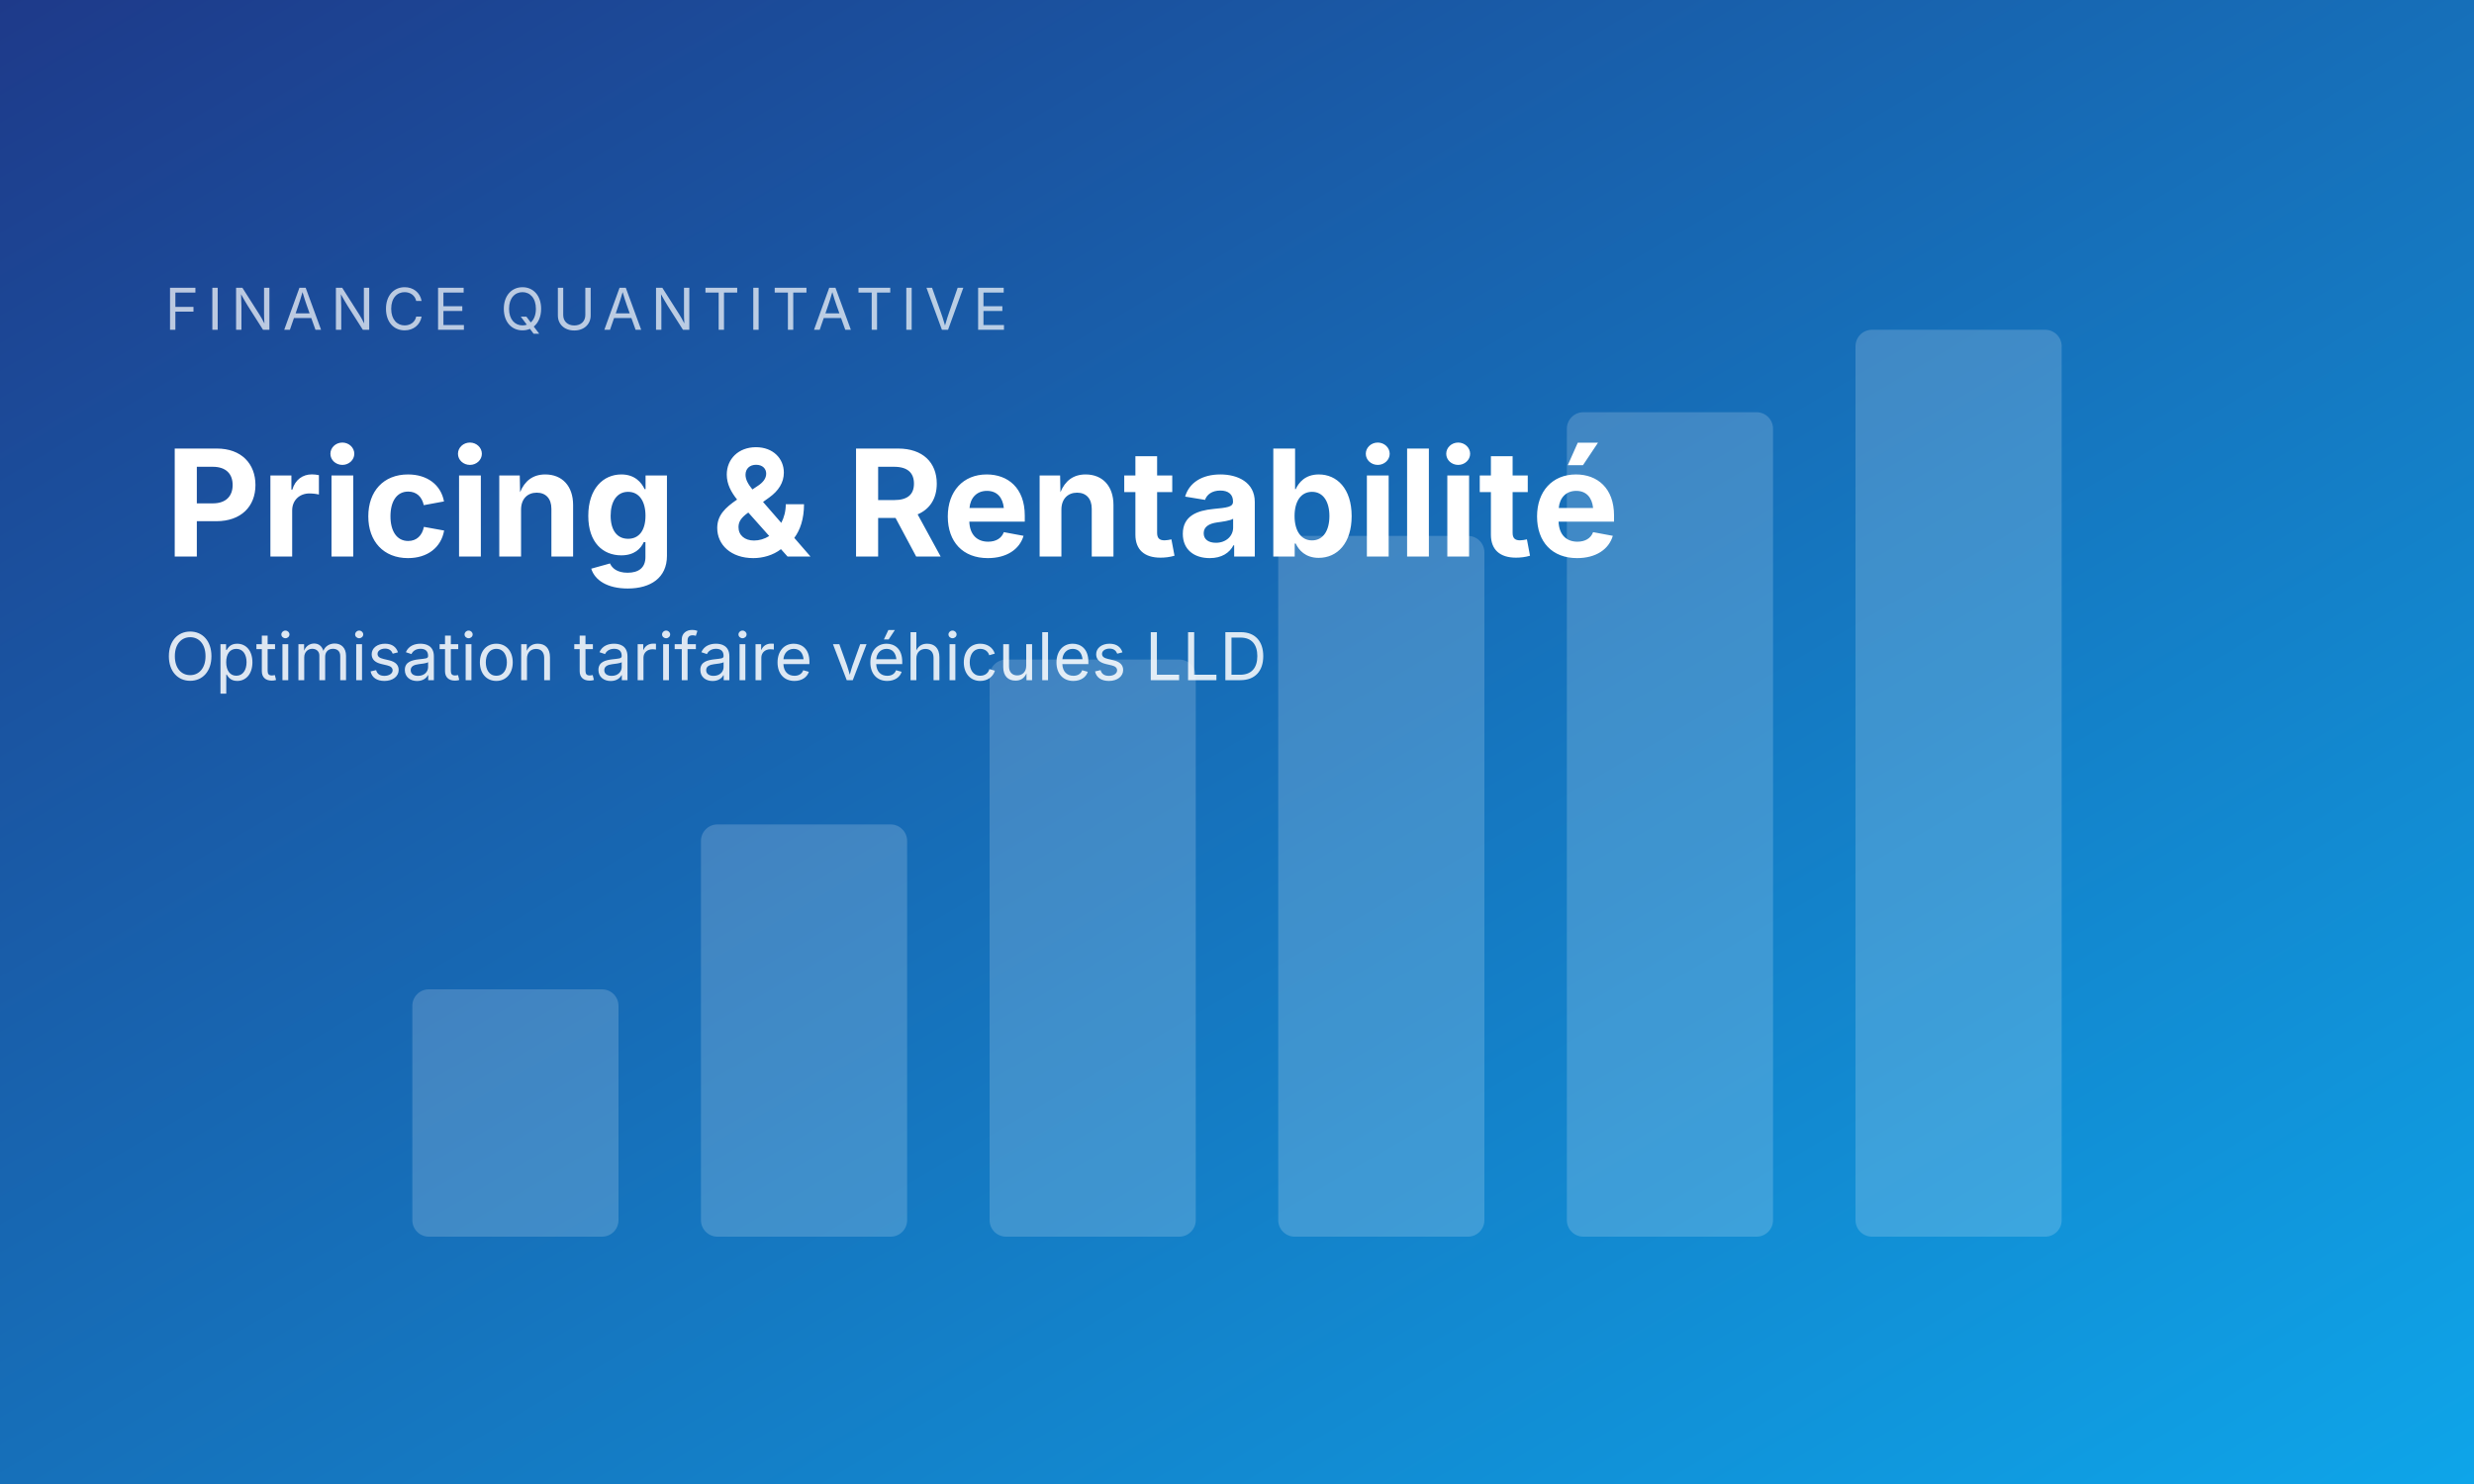
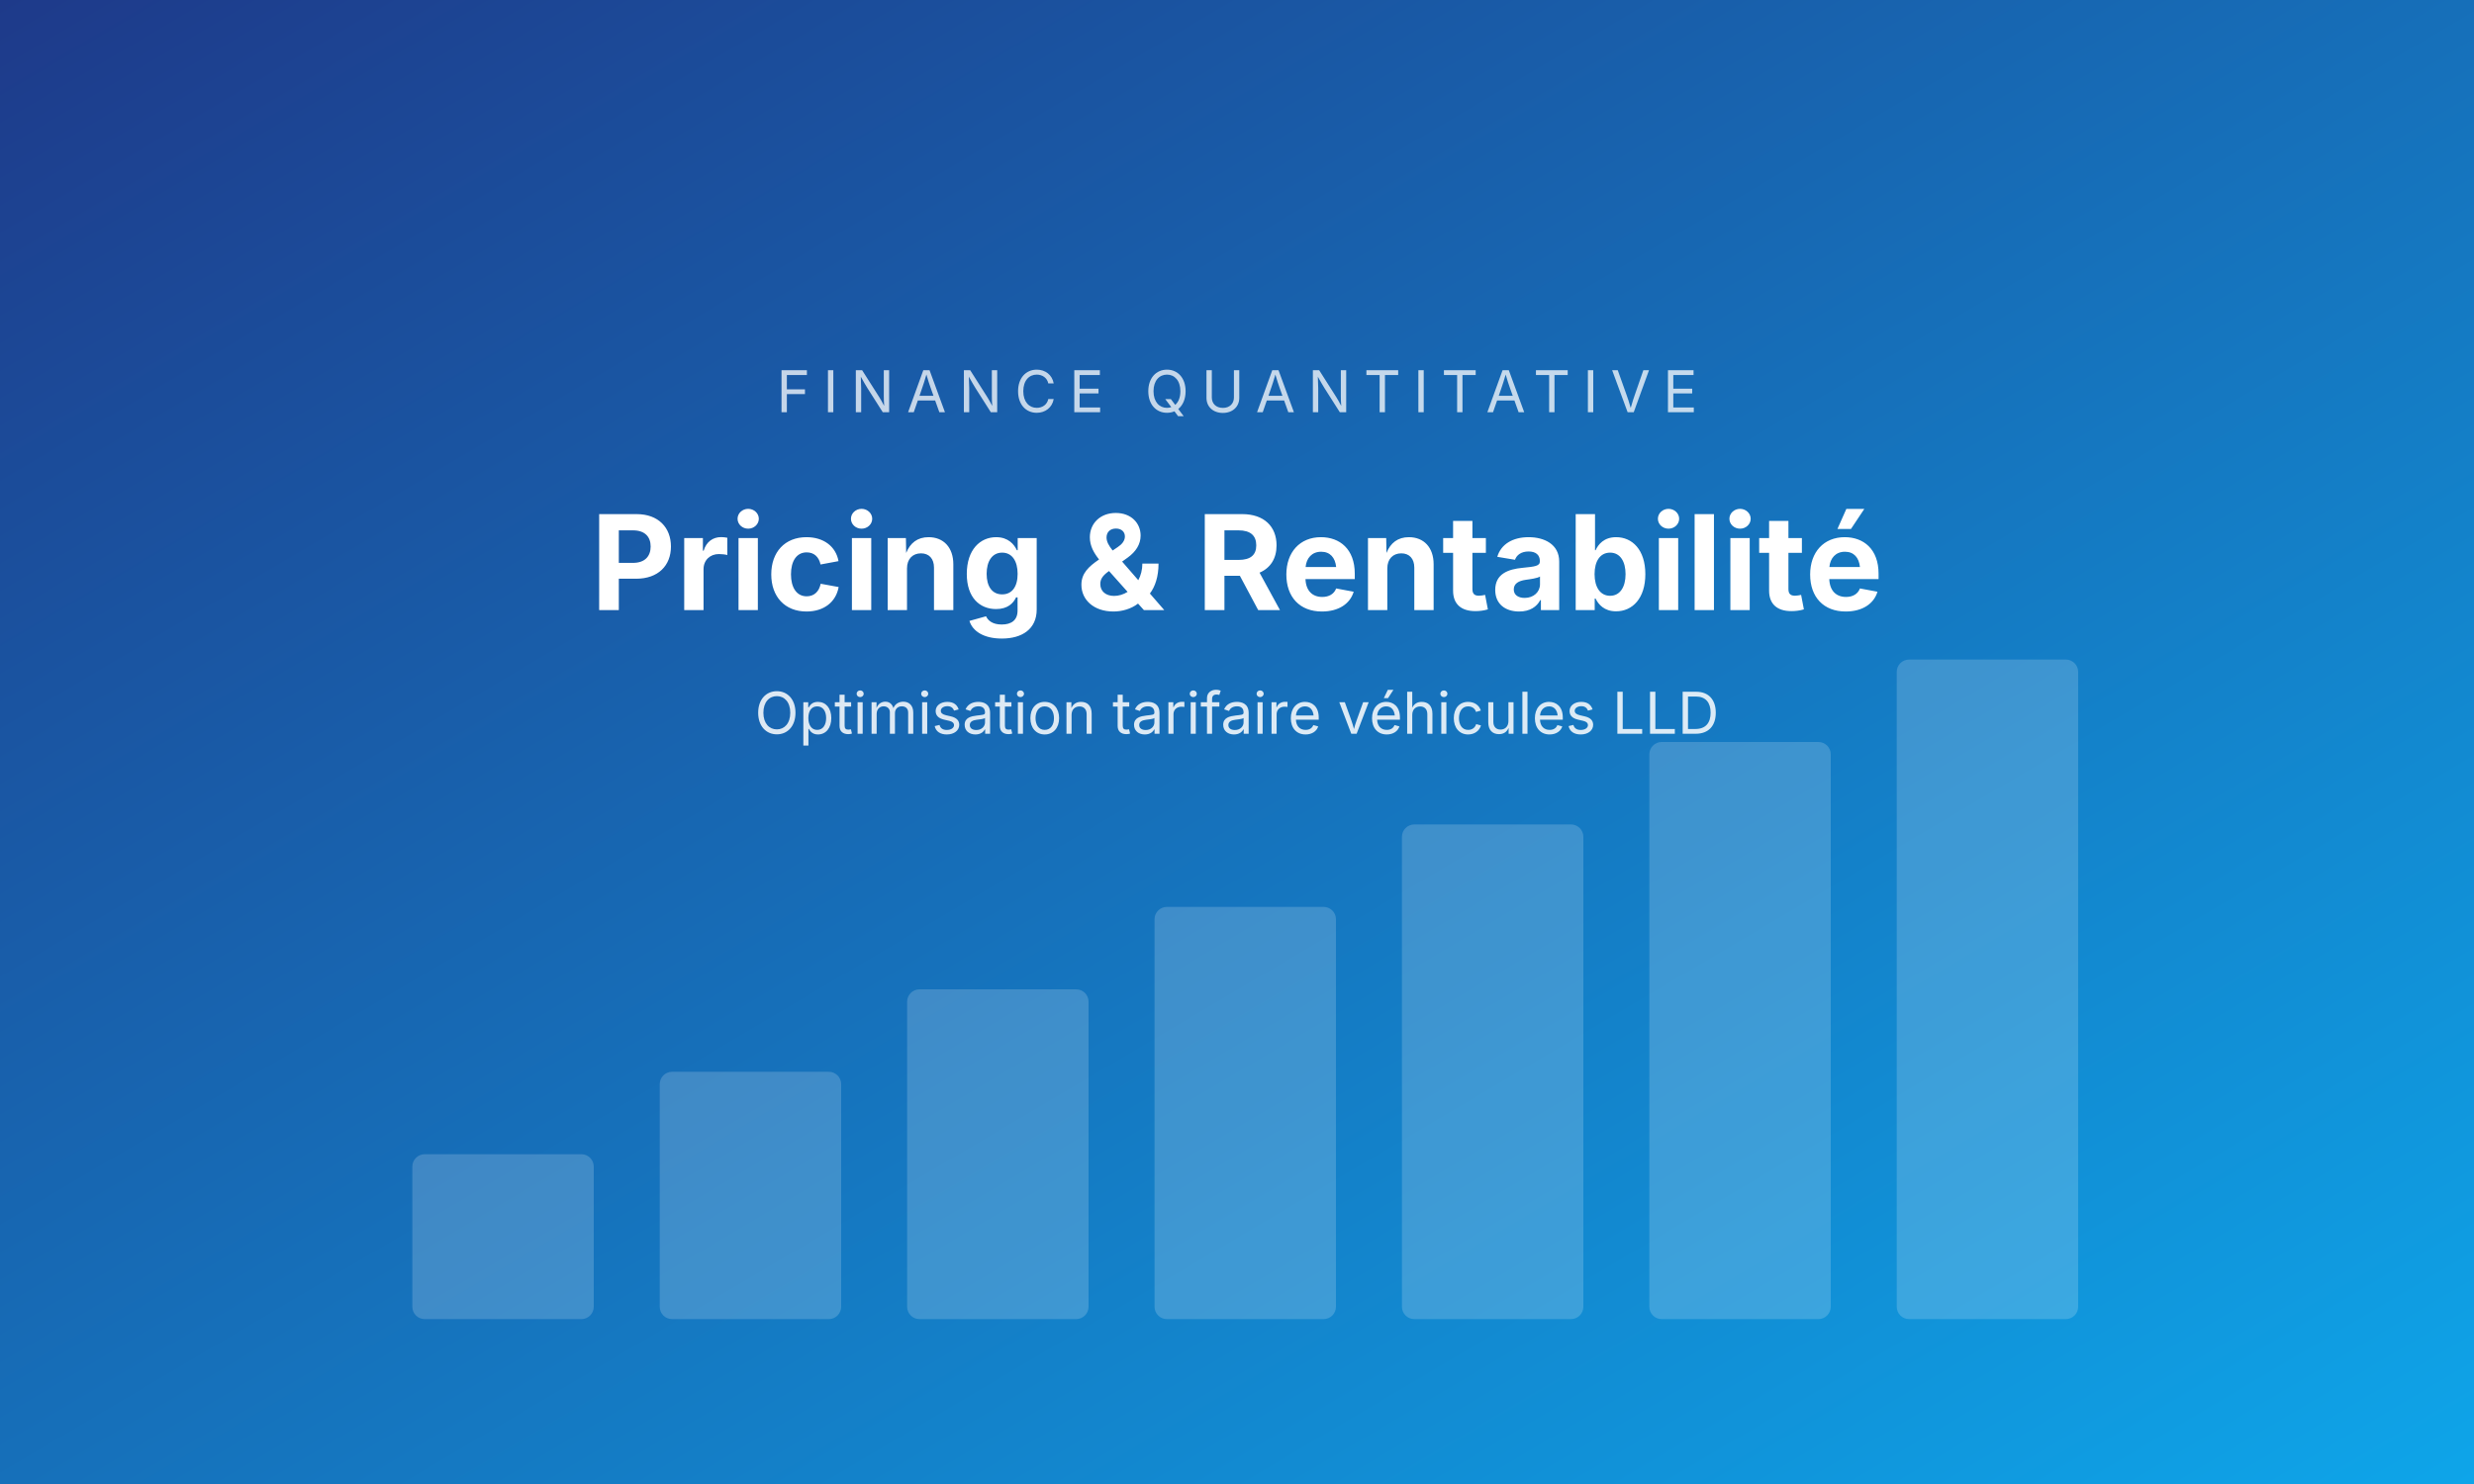
<svg xmlns="http://www.w3.org/2000/svg" viewBox="0 0 600 360" preserveAspectRatio="xMidYMid slice">
  <defs>
    <linearGradient id="bg2" x1="0" y1="0" x2="1" y2="1">
      <stop offset="0%" stop-color="#1e3a8a" />
      <stop offset="100%" stop-color="#0ea5e9" />
    </linearGradient>
  </defs>
  <rect width="600" height="360" fill="url(#bg2)" />
  <g fill="rgba(255,255,255,0.18)">
-     <rect x="100" y="240" width="50" height="60" rx="4" />
-     <rect x="170" y="200" width="50" height="100" rx="4" />
-     <rect x="240" y="160" width="50" height="140" rx="4" />
-     <rect x="310" y="130" width="50" height="170" rx="4" />
-     <rect x="380" y="100" width="50" height="200" rx="4" />
-     <rect x="450" y="80" width="50" height="220" rx="4" />
+     <rect x="100" y="280" width="44" height="40" rx="3" />
+     <rect x="160" y="260" width="44" height="60" rx="3" />
+     <rect x="220" y="240" width="44" height="80" rx="3" />
+     <rect x="280" y="220" width="44" height="100" rx="3" />
+     <rect x="340" y="200" width="44" height="120" rx="3" />
+     <rect x="400" y="180" width="44" height="140" rx="3" />
+     <rect x="460" y="160" width="44" height="160" rx="3" />
  </g>
-   <g fill="#fff" font-family="-apple-system, Segoe UI, sans-serif">
-     <text x="40" y="80" font-size="14" opacity="0.7" letter-spacing="2">FINANCE QUANTITATIVE</text>
-     <text x="40" y="135" font-size="36" font-weight="700">Pricing &amp; Rentabilité</text>
-     <text x="40" y="165" font-size="16" opacity="0.85">Optimisation tarifaire véhicules LLD</text>
+   <g fill="#fff" font-family="-apple-system, Segoe UI, sans-serif" text-anchor="middle">
+     <text x="300" y="100" font-size="14" opacity="0.75" letter-spacing="3">FINANCE QUANTITATIVE</text>
+     <text x="300" y="148" font-size="32" font-weight="700">Pricing &amp; Rentabilité</text>
+     <text x="300" y="178" font-size="14" opacity="0.85">Optimisation tarifaire véhicules LLD</text>
  </g>
</svg>
